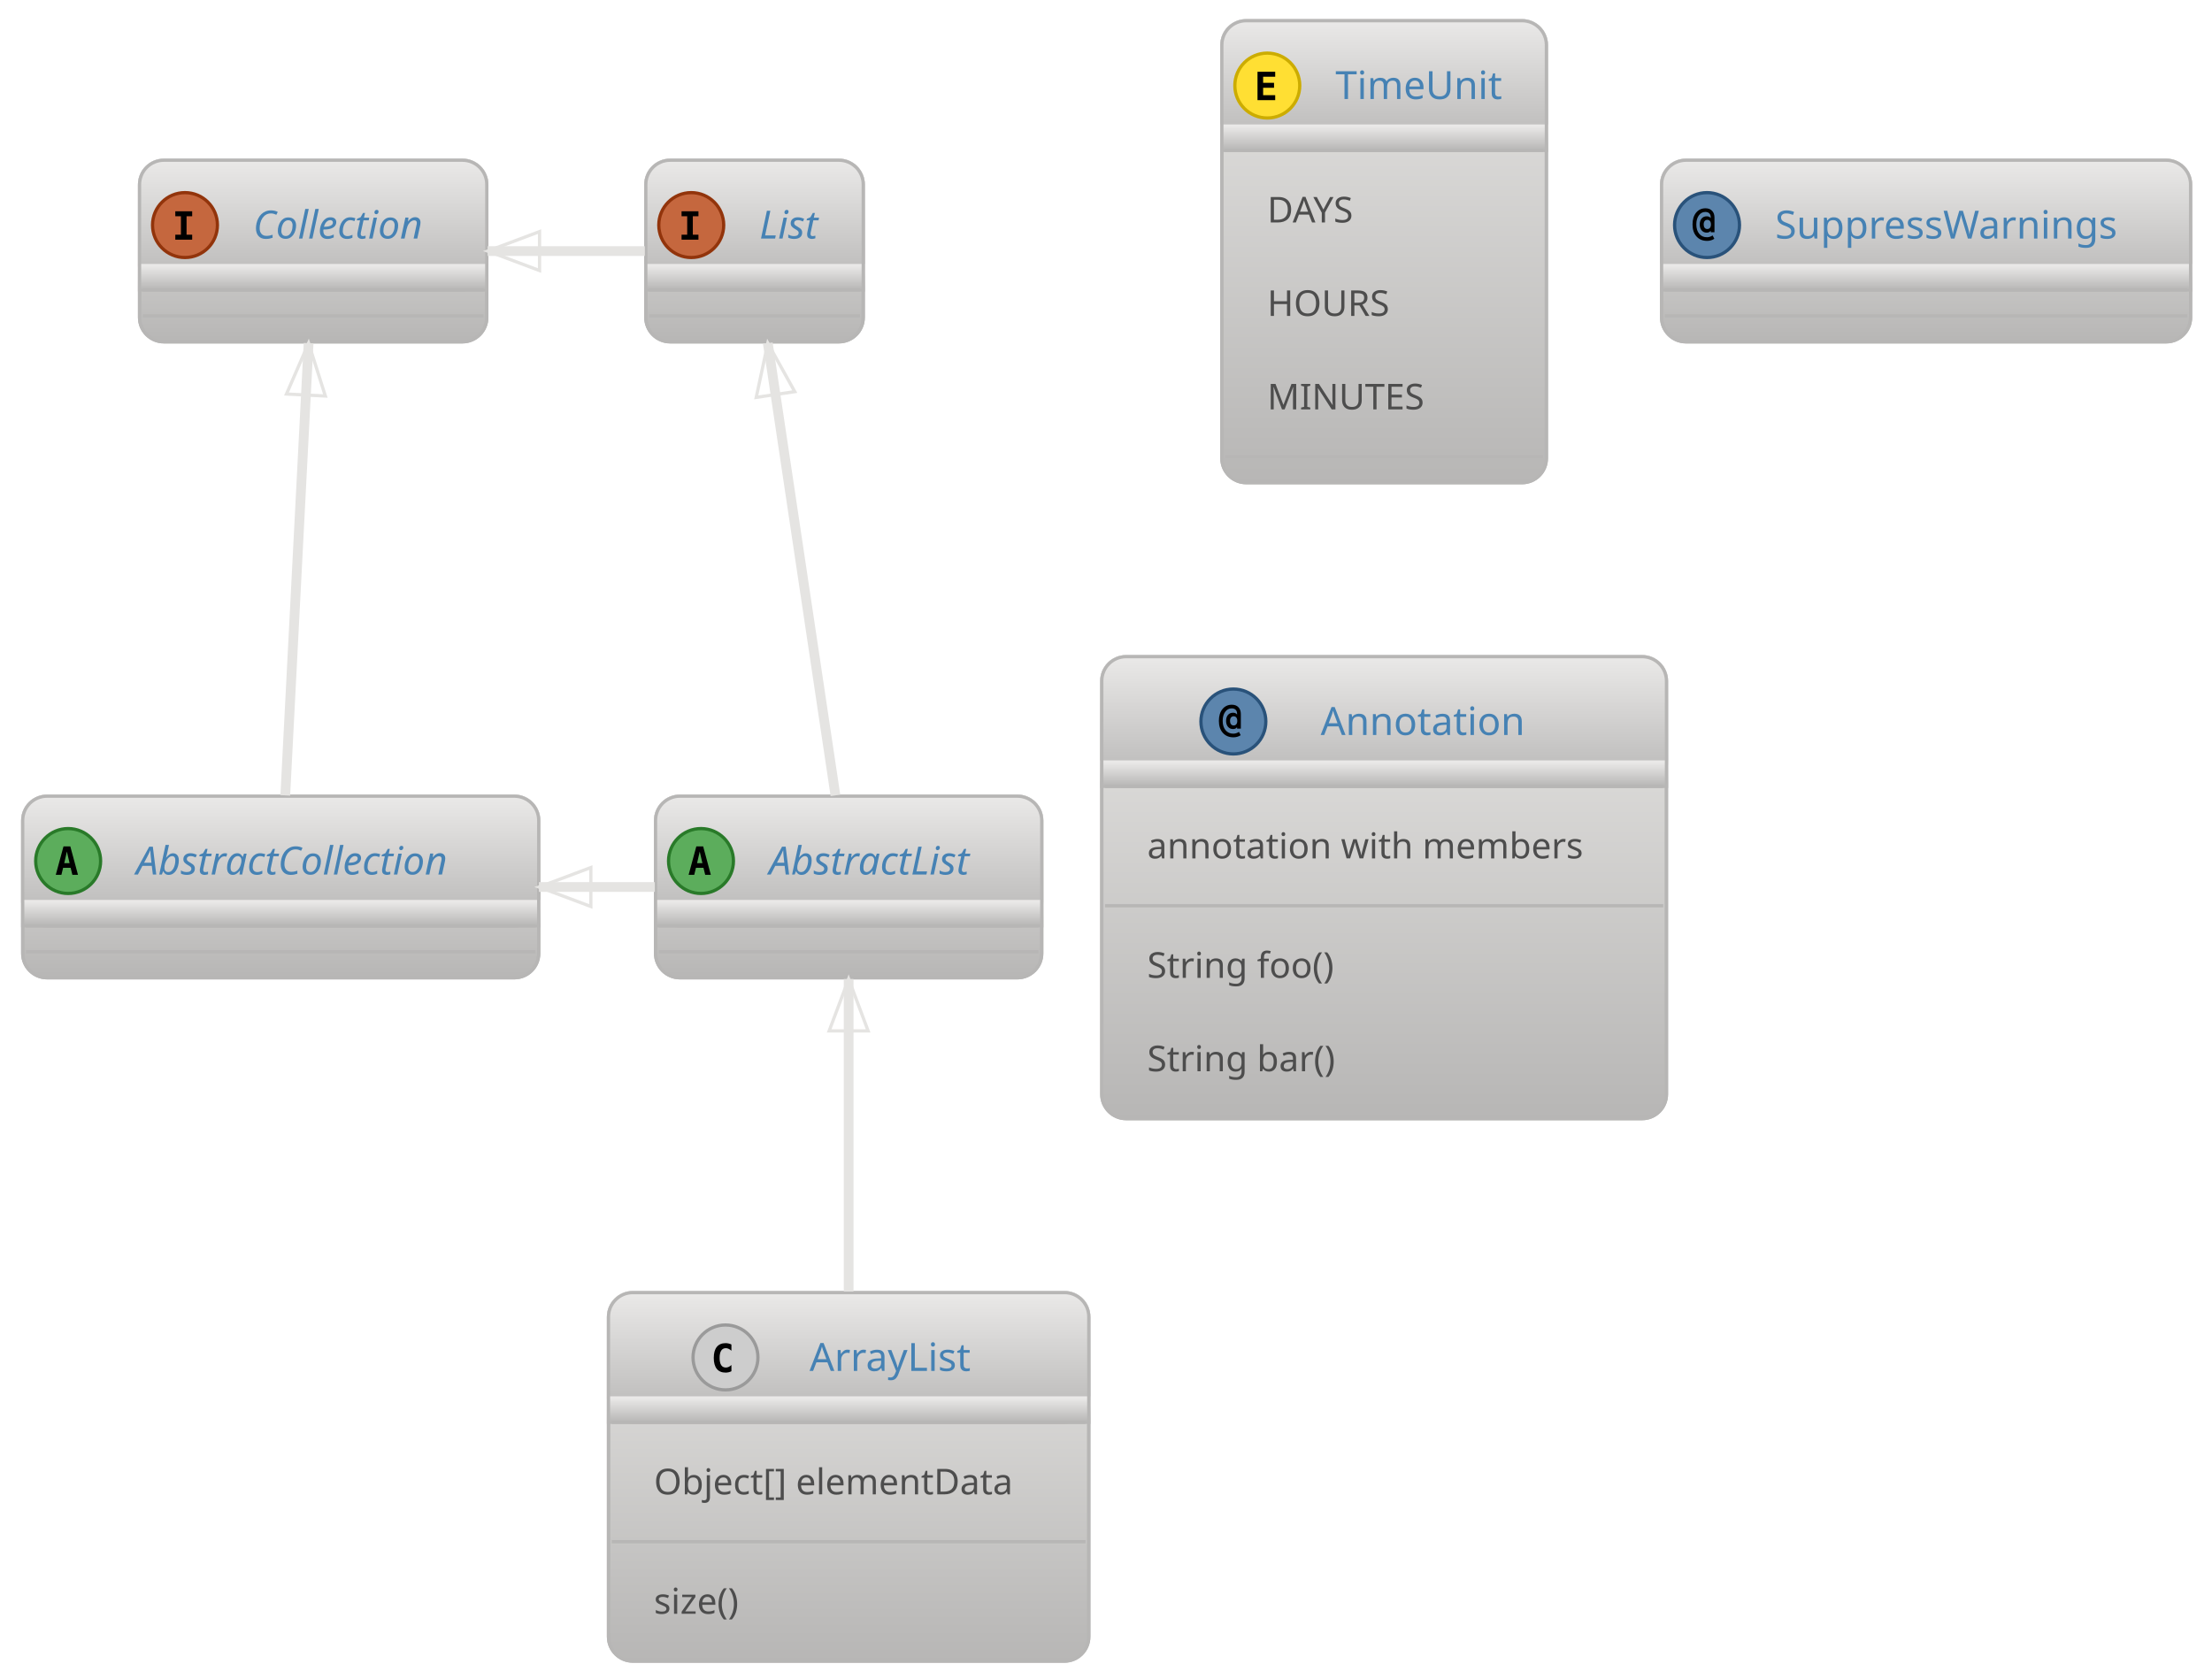
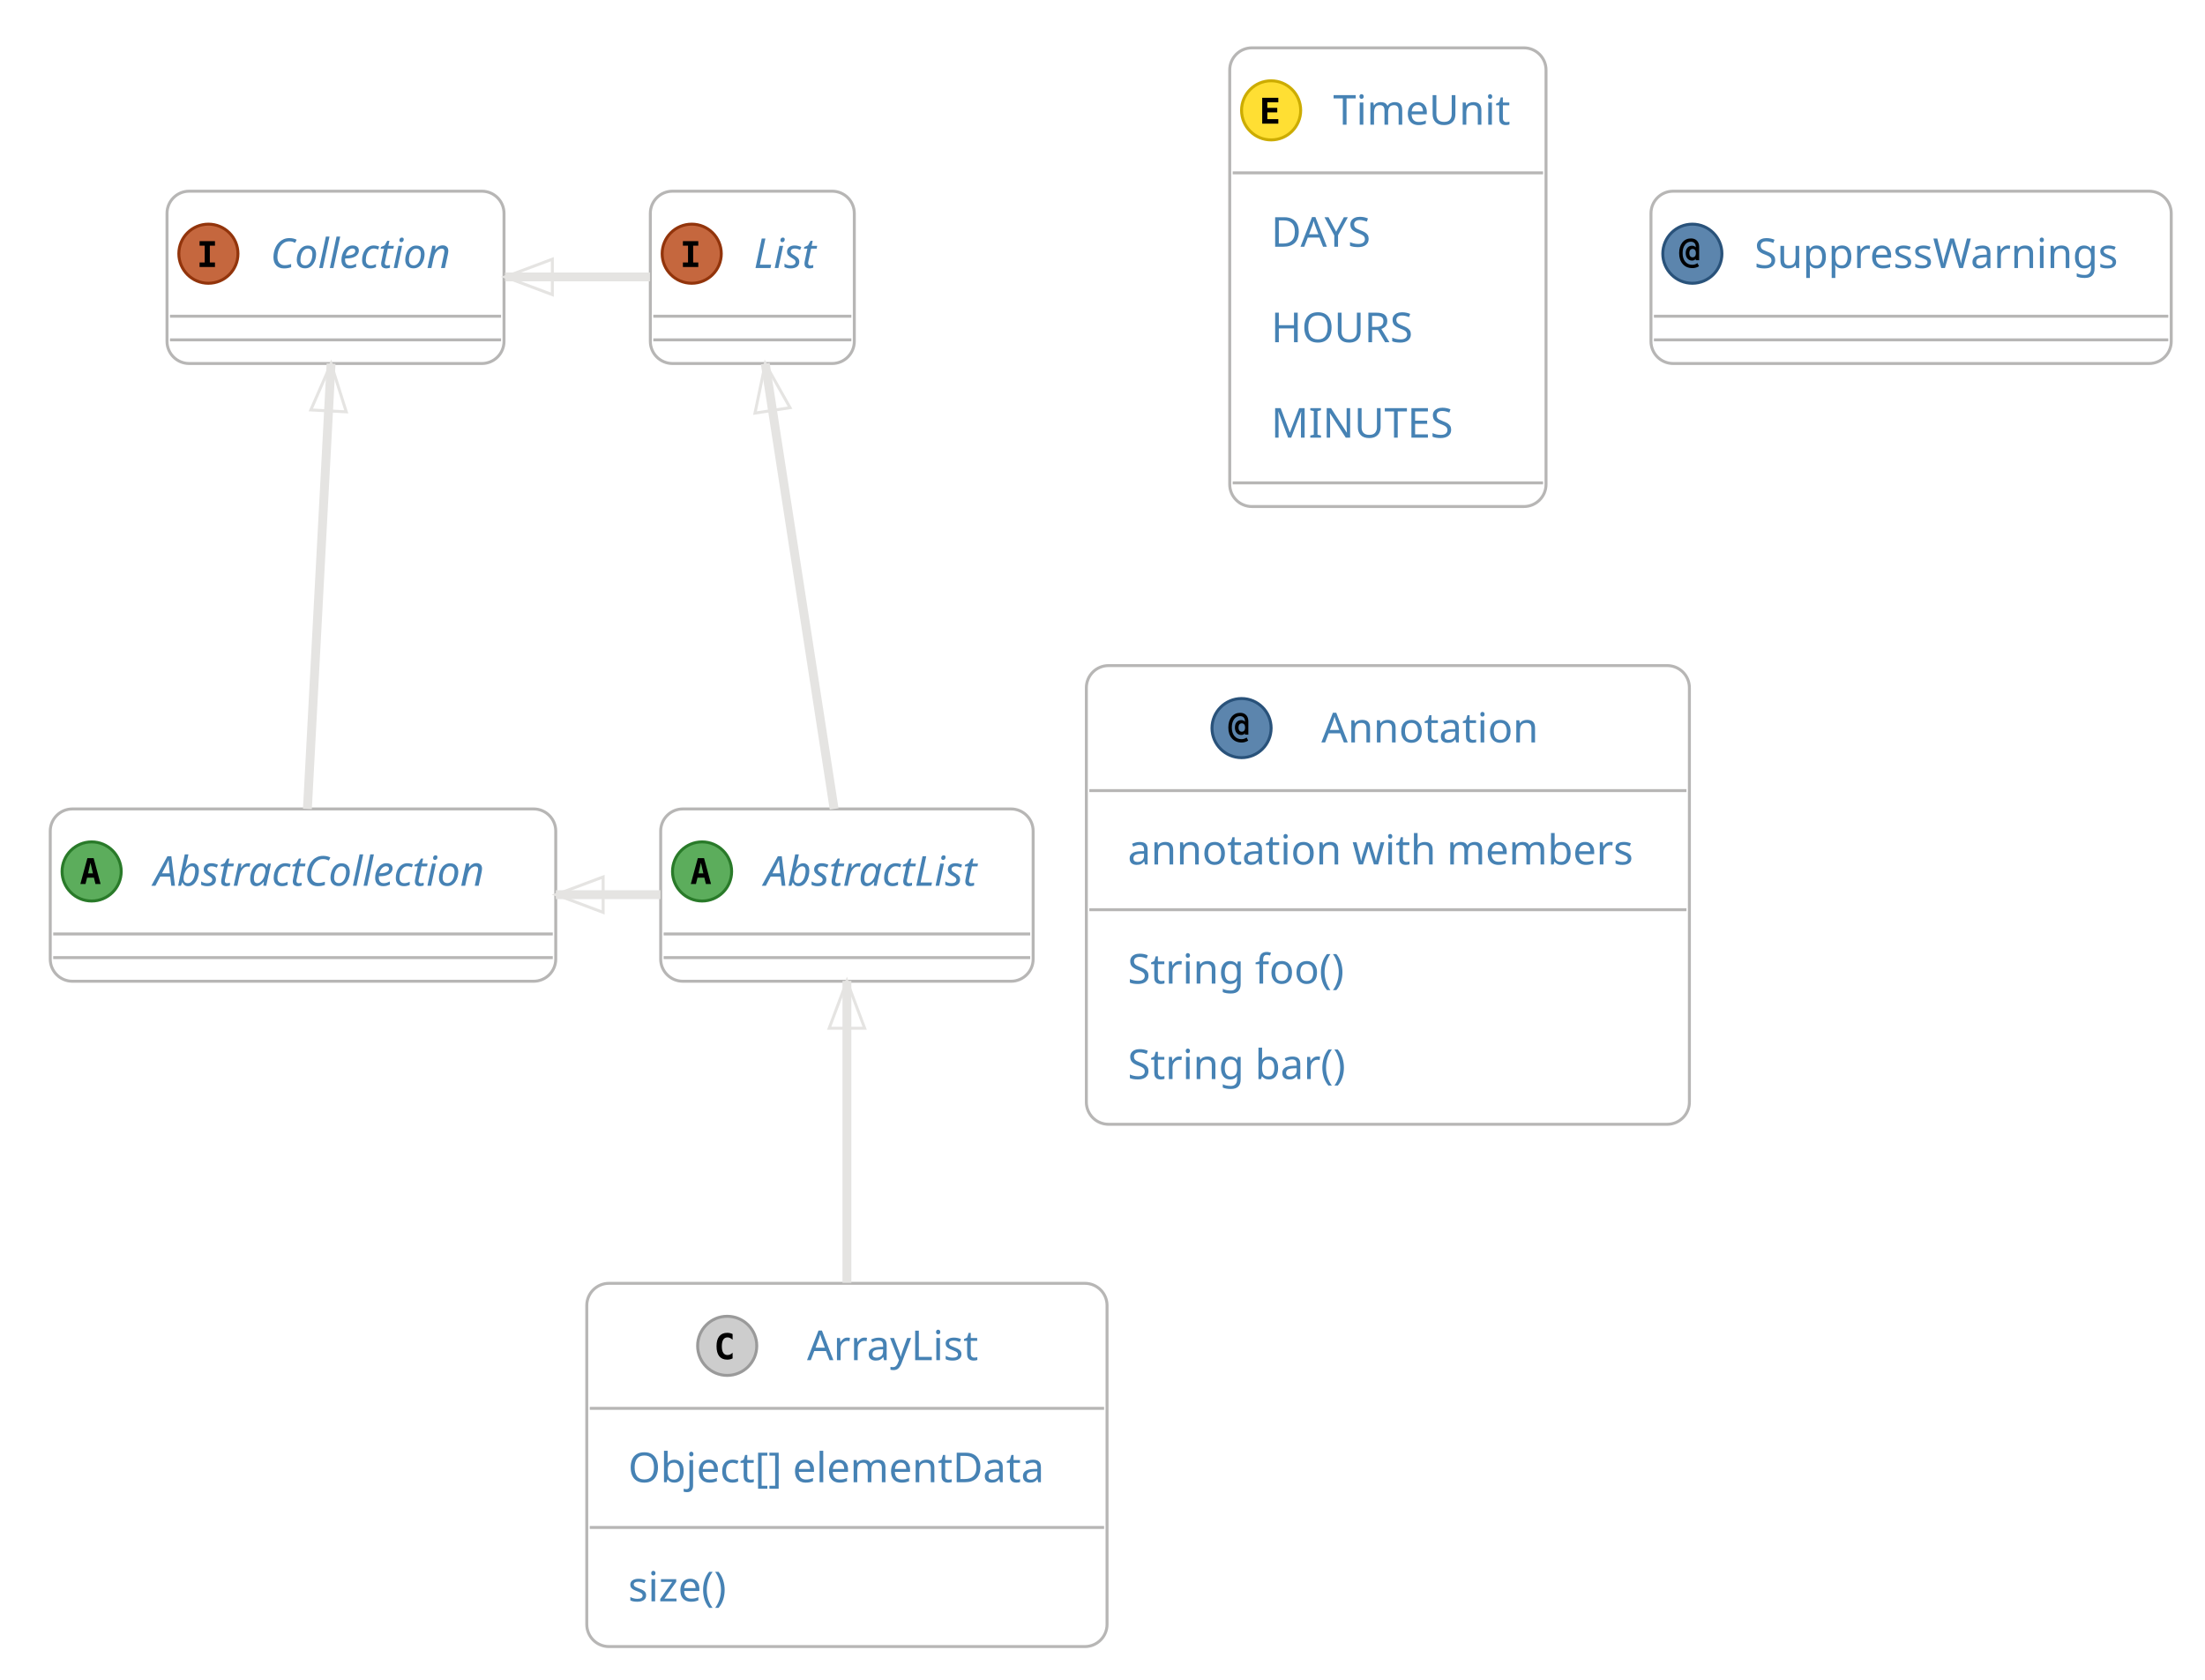
- <svg xmlns="http://www.w3.org/2000/svg" contentScriptType="application/ecmascript" contentStyleType="text/css" height="539.583px" preserveAspectRatio="none" style="width:710px;height:539px;background:#00000000;" version="1.1" viewBox="0 0 710 539" width="710.417px" zoomAndPan="magnify">
-   <defs>
-     <linearGradient id="gocxugmvwcjd0" x1="50%" x2="50%" y1="0%" y2="100%">
-       <stop offset="0%" stop-color="#E5E4E2" />
-       <stop offset="100%" stop-color="#B7B6B5" />
-     </linearGradient>
-     <linearGradient id="gocxugmvwcjd1" x1="50%" x2="50%" y1="0%" y2="100%">
-       <stop offset="0%" stop-color="#EAE9E8" />
-       <stop offset="100%" stop-color="#B7B6B5" />
-     </linearGradient>
-   </defs>
+ <svg xmlns="http://www.w3.org/2000/svg" contentScriptType="application/ecmascript" contentStyleType="text/css" height="592.708px" preserveAspectRatio="none" style="width:777px;height:592px;background:#00000000;" version="1.1" viewBox="0 0 777 592" width="777.083px" zoomAndPan="magnify">
+   <defs />
  <g>
-     <rect codeLine="6" fill="url(#gocxugmvwcjd0)" height="58.301" id="AbstractList" rx="7.812" ry="7.812" style="stroke:#B7B6B5;stroke-width:1.042;" width="123.958" x="210.417" y="255.607" />
-     <rect fill="url(#gocxugmvwcjd1)" height="41.634" rx="7.812" ry="7.812" style="stroke:url(#gocxugmvwcjd1);stroke-width:1.042;" width="123.958" x="210.417" y="255.607" />
-     <rect fill="url(#gocxugmvwcjd1)" height="7.812" style="stroke:url(#gocxugmvwcjd1);stroke-width:1.042;" width="123.958" x="210.417" y="289.429" />
-     <rect codeLine="6" fill="none" height="58.301" id="AbstractList" rx="7.812" ry="7.812" style="stroke:#B7B6B5;stroke-width:1.042;" width="123.958" x="210.417" y="255.607" />
-     <ellipse cx="225" cy="276.424" fill="#5CAD5C" rx="10.417" ry="10.417" style="stroke:#297A29;stroke-width:1.042;" />
-     <path d="M224.593,273.38 L223.747,277.108 L225.456,277.108 L224.593,273.38 Z M223.503,271.737 L225.7,271.737 L228.158,280.851 L226.351,280.851 L225.798,278.605 L223.389,278.605 L222.835,280.851 L221.029,280.851 L223.503,271.737 Z " fill="#000000" />
-     <text fill="#4682B4" font-family="Verdana" font-size="12.5" font-style="italic" lengthAdjust="spacing" textLength="76.042" x="246.875" y="280.752">AbstractList</text>
-     <line style="stroke:#B7B6B5;stroke-width:1.042;" x1="211.458" x2="333.333" y1="297.241" y2="297.241" />
-     <line style="stroke:#B7B6B5;stroke-width:1.042;" x1="211.458" x2="333.333" y1="305.575" y2="305.575" />
-     <rect codeLine="7" fill="url(#gocxugmvwcjd0)" height="58.301" id="AbstractCollection" rx="7.812" ry="7.812" style="stroke:#B7B6B5;stroke-width:1.042;" width="165.625" x="7.292" y="255.607" />
-     <rect fill="url(#gocxugmvwcjd1)" height="41.634" rx="7.812" ry="7.812" style="stroke:url(#gocxugmvwcjd1);stroke-width:1.042;" width="165.625" x="7.292" y="255.607" />
-     <rect fill="url(#gocxugmvwcjd1)" height="7.812" style="stroke:url(#gocxugmvwcjd1);stroke-width:1.042;" width="165.625" x="7.292" y="289.429" />
-     <rect codeLine="7" fill="none" height="58.301" id="AbstractCollection" rx="7.812" ry="7.812" style="stroke:#B7B6B5;stroke-width:1.042;" width="165.625" x="7.292" y="255.607" />
-     <ellipse cx="21.875" cy="276.424" fill="#5CAD5C" rx="10.417" ry="10.417" style="stroke:#297A29;stroke-width:1.042;" />
-     <path d="M21.468,273.38 L20.622,277.108 L22.331,277.108 L21.468,273.38 Z M20.378,271.737 L22.575,271.737 L25.033,280.851 L23.226,280.851 L22.672,278.605 L20.264,278.605 L19.71,280.851 L17.904,280.851 L20.378,271.737 Z " fill="#000000" />
-     <text fill="#4682B4" font-family="Verdana" font-size="12.5" font-style="italic" lengthAdjust="spacing" textLength="117.708" x="43.75" y="280.752">AbstractCollection</text>
-     <line style="stroke:#B7B6B5;stroke-width:1.042;" x1="8.333" x2="171.875" y1="297.241" y2="297.241" />
-     <line style="stroke:#B7B6B5;stroke-width:1.042;" x1="8.333" x2="171.875" y1="305.575" y2="305.575" />
-     <rect codeLine="8" fill="url(#gocxugmvwcjd0)" height="58.301" id="List" rx="7.812" ry="7.812" style="stroke:#B7B6B5;stroke-width:1.042;" width="69.792" x="207.292" y="51.44" />
-     <rect fill="url(#gocxugmvwcjd1)" height="41.634" rx="7.812" ry="7.812" style="stroke:url(#gocxugmvwcjd1);stroke-width:1.042;" width="69.792" x="207.292" y="51.44" />
-     <rect fill="url(#gocxugmvwcjd1)" height="7.812" style="stroke:url(#gocxugmvwcjd1);stroke-width:1.042;" width="69.792" x="207.292" y="85.262" />
-     <rect codeLine="8" fill="none" height="58.301" id="List" rx="7.812" ry="7.812" style="stroke:#B7B6B5;stroke-width:1.042;" width="69.792" x="207.292" y="51.44" />
-     <ellipse cx="221.875" cy="72.257" fill="#C5673E" rx="10.417" ry="10.417" style="stroke:#92340B;stroke-width:1.042;" />
-     <path d="M218.766,69.425 L218.766,67.83 L224.186,67.83 L224.186,69.425 L222.38,69.425 L222.38,75.35 L224.186,75.35 L224.186,76.945 L218.766,76.945 L218.766,75.35 L220.573,75.35 L220.573,69.425 L218.766,69.425 Z " fill="#000000" />
-     <text fill="#4682B4" font-family="Verdana" font-size="12.5" font-style="italic" lengthAdjust="spacing" textLength="21.875" x="243.75" y="76.585">List</text>
-     <line style="stroke:#B7B6B5;stroke-width:1.042;" x1="208.333" x2="276.042" y1="93.075" y2="93.075" />
-     <line style="stroke:#B7B6B5;stroke-width:1.042;" x1="208.333" x2="276.042" y1="101.408" y2="101.408" />
-     <rect codeLine="9" fill="url(#gocxugmvwcjd0)" height="58.301" id="Collection" rx="7.812" ry="7.812" style="stroke:#B7B6B5;stroke-width:1.042;" width="111.458" x="44.792" y="51.44" />
-     <rect fill="url(#gocxugmvwcjd1)" height="41.634" rx="7.812" ry="7.812" style="stroke:url(#gocxugmvwcjd1);stroke-width:1.042;" width="111.458" x="44.792" y="51.44" />
-     <rect fill="url(#gocxugmvwcjd1)" height="7.812" style="stroke:url(#gocxugmvwcjd1);stroke-width:1.042;" width="111.458" x="44.792" y="85.262" />
-     <rect codeLine="9" fill="none" height="58.301" id="Collection" rx="7.812" ry="7.812" style="stroke:#B7B6B5;stroke-width:1.042;" width="111.458" x="44.792" y="51.44" />
-     <ellipse cx="59.375" cy="72.257" fill="#C5673E" rx="10.417" ry="10.417" style="stroke:#92340B;stroke-width:1.042;" />
-     <path d="M56.266,69.425 L56.266,67.83 L61.686,67.83 L61.686,69.425 L59.88,69.425 L59.88,75.35 L61.686,75.35 L61.686,76.945 L56.266,76.945 L56.266,75.35 L58.073,75.35 L58.073,69.425 L56.266,69.425 Z " fill="#000000" />
-     <text fill="#4682B4" font-family="Verdana" font-size="12.5" font-style="italic" lengthAdjust="spacing" textLength="63.542" x="81.25" y="76.585">Collection</text>
-     <line style="stroke:#B7B6B5;stroke-width:1.042;" x1="45.833" x2="155.208" y1="93.075" y2="93.075" />
-     <line style="stroke:#B7B6B5;stroke-width:1.042;" x1="45.833" x2="155.208" y1="101.408" y2="101.408" />
-     <rect codeLine="18" fill="url(#gocxugmvwcjd0)" height="118.311" id="ArrayList" rx="7.812" ry="7.812" style="stroke:#B7B6B5;stroke-width:1.042;" width="154.167" x="195.312" y="414.982" />
-     <rect fill="url(#gocxugmvwcjd1)" height="41.634" rx="7.812" ry="7.812" style="stroke:url(#gocxugmvwcjd1);stroke-width:1.042;" width="154.167" x="195.312" y="414.982" />
-     <rect fill="url(#gocxugmvwcjd1)" height="7.812" style="stroke:url(#gocxugmvwcjd1);stroke-width:1.042;" width="154.167" x="195.312" y="448.804" />
-     <rect codeLine="18" fill="none" height="118.311" id="ArrayList" rx="7.812" ry="7.812" style="stroke:#B7B6B5;stroke-width:1.042;" width="154.167" x="195.312" y="414.982" />
-     <ellipse cx="232.865" cy="435.799" fill="#CDCDCD" rx="10.417" ry="10.417" style="stroke:#9A9A9A;stroke-width:1.042;" />
-     <path d="M234.769,440.226 Q234.346,440.438 233.874,440.552 Q233.402,440.666 232.897,440.666 Q231.042,440.666 230.065,439.461 Q229.105,438.241 229.105,435.946 Q229.105,433.634 230.065,432.43 Q231.042,431.209 232.897,431.209 Q233.402,431.209 233.874,431.323 Q234.362,431.421 234.769,431.649 L234.769,433.651 Q234.313,433.228 233.874,433.032 Q233.434,432.821 232.978,432.821 Q231.986,432.821 231.481,433.618 Q230.977,434.399 230.977,435.946 Q230.977,437.476 231.481,438.257 Q231.986,439.038 232.978,439.038 Q233.434,439.038 233.874,438.843 Q234.313,438.647 234.769,438.224 L234.769,440.226 Z " fill="#000000" />
-     <text fill="#4682B4" font-family="Verdana" font-size="12.5" lengthAdjust="spacing" textLength="55.208" x="259.844" y="440.127">ArrayList</text>
-     <line style="stroke:#B7B6B5;stroke-width:1.042;" x1="196.354" x2="348.438" y1="456.616" y2="456.616" />
-     <text fill="#4D4D4D" font-family="Verdana" font-size="11.458" lengthAdjust="spacing" textLength="125" x="209.896" y="479.752">Object[] elementData</text>
-     <line style="stroke:#B7B6B5;stroke-width:1.042;" x1="196.354" x2="348.438" y1="494.954" y2="494.954" />
-     <text fill="#4D4D4D" font-family="Verdana" font-size="11.458" lengthAdjust="spacing" textLength="31.25" x="209.896" y="518.09">size()</text>
-     <rect codeLine="23" fill="url(#gocxugmvwcjd0)" height="148.315" id="TimeUnit" rx="7.812" ry="7.812" style="stroke:#B7B6B5;stroke-width:1.042;" width="104.167" x="392.188" y="6.649" />
-     <rect fill="url(#gocxugmvwcjd1)" height="41.634" rx="7.812" ry="7.812" style="stroke:url(#gocxugmvwcjd1);stroke-width:1.042;" width="104.167" x="392.188" y="6.649" />
-     <rect fill="url(#gocxugmvwcjd1)" height="7.812" style="stroke:url(#gocxugmvwcjd1);stroke-width:1.042;" width="104.167" x="392.188" y="40.47" />
-     <rect codeLine="23" fill="none" height="148.315" id="TimeUnit" rx="7.812" ry="7.812" style="stroke:#B7B6B5;stroke-width:1.042;" width="104.167" x="392.188" y="6.649" />
-     <ellipse cx="406.771" cy="27.466" fill="#FFDF33" rx="10.417" ry="10.417" style="stroke:#CCAC00;stroke-width:1.042;" />
-     <path d="M409.31,32.153 L403.63,32.153 L403.63,23.039 L409.31,23.039 L409.31,24.634 L405.436,24.634 L405.436,26.587 L408.935,26.587 L408.935,28.182 L405.436,28.182 L405.436,30.558 L409.31,30.558 L409.31,32.153 Z " fill="#000000" />
-     <text fill="#4682B4" font-family="Verdana" font-size="12.5" lengthAdjust="spacing" textLength="56.25" x="428.646" y="31.793">TimeUnit</text>
-     <line style="stroke:#B7B6B5;stroke-width:1.042;" x1="393.229" x2="495.312" y1="48.283" y2="48.283" />
-     <text fill="#4D4D4D" font-family="Verdana" font-size="11.458" lengthAdjust="spacing" textLength="31.25" x="406.771" y="71.419">DAYS</text>
-     <text fill="#4D4D4D" font-family="Verdana" font-size="11.458" lengthAdjust="spacing" textLength="41.667" x="406.771" y="101.424">HOURS</text>
-     <text fill="#4D4D4D" font-family="Verdana" font-size="11.458" lengthAdjust="spacing" textLength="52.083" x="406.771" y="131.429">MINUTES</text>
-     <line style="stroke:#B7B6B5;stroke-width:1.042;" x1="393.229" x2="495.312" y1="146.631" y2="146.631" />
-     <rect codeLine="29" fill="url(#gocxugmvwcjd0)" height="58.301" id="SuppressWarnings" rx="7.812" ry="7.812" style="stroke:#B7B6B5;stroke-width:1.042;" width="169.792" x="533.333" y="51.44" />
-     <rect fill="url(#gocxugmvwcjd1)" height="41.634" rx="7.812" ry="7.812" style="stroke:url(#gocxugmvwcjd1);stroke-width:1.042;" width="169.792" x="533.333" y="51.44" />
-     <rect fill="url(#gocxugmvwcjd1)" height="7.812" style="stroke:url(#gocxugmvwcjd1);stroke-width:1.042;" width="169.792" x="533.333" y="85.262" />
-     <rect codeLine="29" fill="none" height="58.301" id="SuppressWarnings" rx="7.812" ry="7.812" style="stroke:#B7B6B5;stroke-width:1.042;" width="169.792" x="533.333" y="51.44" />
-     <ellipse cx="547.917" cy="72.257" fill="#5C85AD" rx="10.417" ry="10.417" style="stroke:#29527A;stroke-width:1.042;" />
-     <path d="M549.17,72.062 Q549.17,71.362 548.861,70.972 Q548.551,70.581 547.998,70.581 Q547.461,70.581 547.152,70.972 Q546.842,71.362 546.842,72.062 Q546.842,72.746 547.152,73.136 Q547.461,73.527 547.998,73.527 Q548.551,73.527 548.861,73.136 Q549.17,72.746 549.17,72.062 Z M550.309,74.552 L549.105,74.552 L549.105,74.064 Q548.877,74.373 548.551,74.536 Q548.242,74.683 547.803,74.683 Q546.81,74.683 546.191,73.966 Q545.573,73.234 545.573,72.062 Q545.573,70.874 546.175,70.158 Q546.794,69.442 547.803,69.442 Q548.242,69.442 548.568,69.588 Q548.893,69.735 549.105,70.028 L549.105,69.784 Q549.105,68.954 548.649,68.498 Q548.193,68.042 547.363,68.042 Q546.094,68.042 545.28,69.165 Q544.482,70.272 544.482,72.062 Q544.482,73.934 545.41,75.057 Q546.338,76.164 547.884,76.164 Q548.372,76.164 548.828,76.017 Q549.284,75.871 549.707,75.578 L550.26,76.652 Q549.772,76.994 549.186,77.157 Q548.6,77.336 547.949,77.336 Q545.801,77.336 544.531,75.903 Q543.262,74.487 543.262,72.062 Q543.262,69.702 544.401,68.286 Q545.557,66.87 547.428,66.87 Q548.763,66.87 549.528,67.668 Q550.309,68.465 550.309,69.865 L550.309,74.552 Z " fill="#000000" />
-     <text fill="#4682B4" font-family="Verdana" font-size="12.5" lengthAdjust="spacing" textLength="121.875" x="569.792" y="76.585">SuppressWarnings</text>
-     <line style="stroke:#B7B6B5;stroke-width:1.042;" x1="534.375" x2="702.083" y1="93.075" y2="93.075" />
-     <line style="stroke:#B7B6B5;stroke-width:1.042;" x1="534.375" x2="702.083" y1="101.408" y2="101.408" />
-     <rect codeLine="31" fill="url(#gocxugmvwcjd0)" height="148.315" id="Annotation" rx="7.812" ry="7.812" style="stroke:#B7B6B5;stroke-width:1.042;" width="181.25" x="353.646" y="210.815" />
-     <rect fill="url(#gocxugmvwcjd1)" height="41.634" rx="7.812" ry="7.812" style="stroke:url(#gocxugmvwcjd1);stroke-width:1.042;" width="181.25" x="353.646" y="210.815" />
-     <rect fill="url(#gocxugmvwcjd1)" height="7.812" style="stroke:url(#gocxugmvwcjd1);stroke-width:1.042;" width="181.25" x="353.646" y="244.637" />
-     <rect codeLine="31" fill="none" height="148.315" id="Annotation" rx="7.812" ry="7.812" style="stroke:#B7B6B5;stroke-width:1.042;" width="181.25" x="353.646" y="210.815" />
-     <ellipse cx="395.885" cy="231.632" fill="#5C85AD" rx="10.417" ry="10.417" style="stroke:#29527A;stroke-width:1.042;" />
-     <path d="M397.139,231.437 Q397.139,230.737 396.829,230.347 Q396.52,229.956 395.967,229.956 Q395.43,229.956 395.12,230.347 Q394.811,230.737 394.811,231.437 Q394.811,232.121 395.12,232.511 Q395.43,232.902 395.967,232.902 Q396.52,232.902 396.829,232.511 Q397.139,232.121 397.139,231.437 Z M398.278,233.927 L397.074,233.927 L397.074,233.439 Q396.846,233.748 396.52,233.911 Q396.211,234.058 395.772,234.058 Q394.779,234.058 394.16,233.341 Q393.542,232.609 393.542,231.437 Q393.542,230.249 394.144,229.533 Q394.762,228.817 395.772,228.817 Q396.211,228.817 396.536,228.963 Q396.862,229.11 397.074,229.403 L397.074,229.159 Q397.074,228.328 396.618,227.873 Q396.162,227.417 395.332,227.417 Q394.062,227.417 393.249,228.54 Q392.451,229.647 392.451,231.437 Q392.451,233.309 393.379,234.432 Q394.307,235.539 395.853,235.539 Q396.341,235.539 396.797,235.392 Q397.253,235.246 397.676,234.953 L398.229,236.027 Q397.741,236.369 397.155,236.532 Q396.569,236.711 395.918,236.711 Q393.769,236.711 392.5,235.278 Q391.231,233.862 391.231,231.437 Q391.231,229.077 392.37,227.661 Q393.525,226.245 395.397,226.245 Q396.732,226.245 397.497,227.043 Q398.278,227.84 398.278,229.24 L398.278,233.927 Z " fill="#000000" />
-     <text fill="#4682B4" font-family="Verdana" font-size="12.5" lengthAdjust="spacing" textLength="71.875" x="423.906" y="235.96">Annotation</text>
-     <line style="stroke:#B7B6B5;stroke-width:1.042;" x1="354.688" x2="533.854" y1="252.45" y2="252.45" />
-     <text fill="#4D4D4D" font-family="Verdana" font-size="11.458" lengthAdjust="spacing" textLength="152.083" x="368.229" y="275.585">annotation with members</text>
-     <line style="stroke:#B7B6B5;stroke-width:1.042;" x1="354.688" x2="533.854" y1="290.788" y2="290.788" />
-     <text fill="#4D4D4D" font-family="Verdana" font-size="11.458" lengthAdjust="spacing" textLength="66.667" x="368.229" y="313.924">String foo()</text>
-     <text fill="#4D4D4D" font-family="Verdana" font-size="11.458" lengthAdjust="spacing" textLength="67.708" x="368.229" y="343.928">String bar()</text>
-     <path d="M246.452,110.174 C252.209,148.688 262.407,216.913 268.154,255.352 " fill="none" style="stroke:#E5E4E2;stroke-width:3.125;" />
-     <polygon points="246.452,110.174,242.734,127.581,255.097,125.733,246.452,110.174" style="stroke:#E5E4E2;stroke-width:1.042;fill:none;" />
-     <path d="M99.05,110.174 C97.065,148.688 93.549,216.913 91.567,255.352 " fill="none" style="stroke:#E5E4E2;stroke-width:3.125;" />
-     <polygon points="99.05,110.174,91.951,126.497,104.434,127.14,99.05,110.174" style="stroke:#E5E4E2;stroke-width:1.042;fill:none;" />
-     <path d="M156.511,80.607 C173.526,80.607 191.737,80.607 206.975,80.607 " fill="none" style="stroke:#E5E4E2;stroke-width:3.125;" />
-     <polygon points="156.511,80.607,173.178,86.857,173.178,74.357,156.511,80.607" style="stroke:#E5E4E2;stroke-width:1.042;fill:none;" />
-     <path d="M172.982,284.774 C185.491,284.774 198.21,284.774 210.185,284.774 " fill="none" style="stroke:#E5E4E2;stroke-width:3.125;" />
-     <polygon points="172.982,284.774,189.649,291.024,189.649,278.524,172.982,284.774" style="stroke:#E5E4E2;stroke-width:1.042;fill:none;" />
-     <path d="M272.396,314.293 C272.396,340.826 272.396,381.208 272.396,414.638 " fill="none" style="stroke:#E5E4E2;stroke-width:3.125;" />
-     <polygon points="272.396,314.293,266.146,330.959,278.646,330.959,272.396,314.293" style="stroke:#E5E4E2;stroke-width:1.042;fill:none;" />
+     <rect codeLine="6" height="60.726" id="AbstractList" rx="7.812" ry="7.812" style="stroke:#B7B6B5;stroke-width:1.042;fill:none;" width="131.25" x="232.812" y="285.091" />
+     <ellipse cx="247.396" cy="307.121" fill="#5CAD5C" rx="10.417" ry="10.417" style="stroke:#297A29;stroke-width:1.042;" />
+     <path d="M246.989,304.077 L246.143,307.804 L247.852,307.804 L246.989,304.077 Z M245.898,302.433 L248.096,302.433 L250.553,311.548 L248.747,311.548 L248.193,309.302 L245.785,309.302 L245.231,311.548 L243.424,311.548 L245.898,302.433 Z " fill="#000000" />
+     <text fill="#4682B4" font-family="&quot;Verdana&quot;" font-size="14.583" font-style="italic" lengthAdjust="spacing" textLength="83.333" x="269.271" y="312.169">AbstractList</text>
+     <line style="stroke:#B7B6B5;stroke-width:1.042;" x1="233.854" x2="363.021" y1="329.15" y2="329.15" />
+     <line style="stroke:#B7B6B5;stroke-width:1.042;" x1="233.854" x2="363.021" y1="337.484" y2="337.484" />
+     <rect codeLine="7" height="60.726" id="AbstractCollection" rx="7.812" ry="7.812" style="stroke:#B7B6B5;stroke-width:1.042;fill:none;" width="178.125" x="17.708" y="285.091" />
+     <ellipse cx="32.292" cy="307.121" fill="#5CAD5C" rx="10.417" ry="10.417" style="stroke:#297A29;stroke-width:1.042;" />
+     <path d="M31.885,304.077 L31.038,307.804 L32.747,307.804 L31.885,304.077 Z M30.794,302.433 L32.992,302.433 L35.449,311.548 L33.643,311.548 L33.089,309.302 L30.68,309.302 L30.127,311.548 L28.32,311.548 L30.794,302.433 Z " fill="#000000" />
+     <text fill="#4682B4" font-family="&quot;Verdana&quot;" font-size="14.583" font-style="italic" lengthAdjust="spacing" textLength="130.208" x="54.167" y="312.169">AbstractCollection</text>
+     <line style="stroke:#B7B6B5;stroke-width:1.042;" x1="18.75" x2="194.792" y1="329.15" y2="329.15" />
+     <line style="stroke:#B7B6B5;stroke-width:1.042;" x1="18.75" x2="194.792" y1="337.484" y2="337.484" />
+     <rect codeLine="8" height="60.726" id="List" rx="7.812" ry="7.812" style="stroke:#B7B6B5;stroke-width:1.042;fill:none;" width="71.875" x="229.167" y="67.383" />
+     <ellipse cx="243.75" cy="89.412" fill="#C5673E" rx="10.417" ry="10.417" style="stroke:#92340B;stroke-width:1.042;" />
+     <path d="M240.641,86.58 L240.641,84.985 L246.061,84.985 L246.061,86.58 L244.255,86.58 L244.255,92.505 L246.061,92.505 L246.061,94.1 L240.641,94.1 L240.641,92.505 L242.448,92.505 L242.448,86.58 L240.641,86.58 Z " fill="#000000" />
+     <text fill="#4682B4" font-family="&quot;Verdana&quot;" font-size="14.583" font-style="italic" lengthAdjust="spacing" textLength="23.958" x="265.625" y="94.461">List</text>
+     <line style="stroke:#B7B6B5;stroke-width:1.042;" x1="230.208" x2="300" y1="111.442" y2="111.442" />
+     <line style="stroke:#B7B6B5;stroke-width:1.042;" x1="230.208" x2="300" y1="119.775" y2="119.775" />
+     <rect codeLine="9" height="60.726" id="Collection" rx="7.812" ry="7.812" style="stroke:#B7B6B5;stroke-width:1.042;fill:none;" width="118.75" x="58.854" y="67.383" />
+     <ellipse cx="73.438" cy="89.412" fill="#C5673E" rx="10.417" ry="10.417" style="stroke:#92340B;stroke-width:1.042;" />
+     <path d="M70.329,86.58 L70.329,84.985 L75.749,84.985 L75.749,86.58 L73.942,86.58 L73.942,92.505 L75.749,92.505 L75.749,94.1 L70.329,94.1 L70.329,92.505 L72.135,92.505 L72.135,86.58 L70.329,86.58 Z " fill="#000000" />
+     <text fill="#4682B4" font-family="&quot;Verdana&quot;" font-size="14.583" font-style="italic" lengthAdjust="spacing" textLength="70.833" x="95.312" y="94.461">Collection</text>
+     <line style="stroke:#B7B6B5;stroke-width:1.042;" x1="59.896" x2="176.562" y1="111.442" y2="111.442" />
+     <line style="stroke:#B7B6B5;stroke-width:1.042;" x1="59.896" x2="176.562" y1="119.775" y2="119.775" />
+     <rect codeLine="18" height="128.011" id="ArrayList" rx="7.812" ry="7.812" style="stroke:#B7B6B5;stroke-width:1.042;fill:none;" width="183.333" x="206.771" y="452.279" />
+     <ellipse cx="256.25" cy="474.308" fill="#CDCDCD" rx="10.417" ry="10.417" style="stroke:#9A9A9A;stroke-width:1.042;" />
+     <path d="M258.154,478.735 Q257.731,478.947 257.259,479.061 Q256.787,479.175 256.283,479.175 Q254.427,479.175 253.451,477.97 Q252.49,476.75 252.49,474.455 Q252.49,472.144 253.451,470.939 Q254.427,469.718 256.283,469.718 Q256.787,469.718 257.259,469.832 Q257.747,469.93 258.154,470.158 L258.154,472.16 Q257.699,471.737 257.259,471.541 Q256.82,471.33 256.364,471.33 Q255.371,471.33 254.867,472.127 Q254.362,472.909 254.362,474.455 Q254.362,475.985 254.867,476.766 Q255.371,477.547 256.364,477.547 Q256.82,477.547 257.259,477.352 Q257.699,477.157 258.154,476.733 L258.154,478.735 Z " fill="#000000" />
+     <text fill="#4682B4" font-family="&quot;Verdana&quot;" font-size="14.583" lengthAdjust="spacing" textLength="59.375" x="284.375" y="479.357">ArrayList</text>
+     <line style="stroke:#B7B6B5;stroke-width:1.042;" x1="207.812" x2="389.062" y1="496.338" y2="496.338" />
+     <text fill="#4682B4" font-family="&quot;Verdana&quot;" font-size="14.583" lengthAdjust="spacing" textLength="154.167" x="221.354" y="522.375">Object[] elementData</text>
+     <line style="stroke:#B7B6B5;stroke-width:1.042;" x1="207.812" x2="389.062" y1="538.314" y2="538.314" />
+     <text fill="#4682B4" font-family="&quot;Verdana&quot;" font-size="14.583" lengthAdjust="spacing" textLength="39.583" x="221.354" y="564.35">size()</text>
+     <rect codeLine="23" height="161.654" id="TimeUnit" rx="7.812" ry="7.812" style="stroke:#B7B6B5;stroke-width:1.042;fill:none;" width="111.458" x="433.333" y="16.862" />
+     <ellipse cx="447.917" cy="38.892" fill="#FFDF33" rx="10.417" ry="10.417" style="stroke:#CCAC00;stroke-width:1.042;" />
+     <path d="M450.456,43.579 L444.775,43.579 L444.775,34.465 L450.456,34.465 L450.456,36.06 L446.582,36.06 L446.582,38.013 L450.081,38.013 L450.081,39.608 L446.582,39.608 L446.582,41.984 L450.456,41.984 L450.456,43.579 Z " fill="#000000" />
+     <text fill="#4682B4" font-family="&quot;Verdana&quot;" font-size="14.583" lengthAdjust="spacing" textLength="63.542" x="469.792" y="43.94">TimeUnit</text>
+     <line style="stroke:#B7B6B5;stroke-width:1.042;" x1="434.375" x2="543.75" y1="60.921" y2="60.921" />
+     <text fill="#4682B4" font-family="&quot;Verdana&quot;" font-size="14.583" lengthAdjust="spacing" textLength="39.583" x="447.917" y="86.958">DAYS</text>
+     <text fill="#4682B4" font-family="&quot;Verdana&quot;" font-size="14.583" lengthAdjust="spacing" textLength="52.083" x="447.917" y="120.6">HOURS</text>
+     <text fill="#4682B4" font-family="&quot;Verdana&quot;" font-size="14.583" lengthAdjust="spacing" textLength="64.583" x="447.917" y="154.243">MINUTES</text>
+     <line style="stroke:#B7B6B5;stroke-width:1.042;" x1="434.375" x2="543.75" y1="170.182" y2="170.182" />
+     <rect codeLine="29" height="60.726" id="SuppressWarnings" rx="7.812" ry="7.812" style="stroke:#B7B6B5;stroke-width:1.042;fill:none;" width="183.333" x="581.771" y="67.383" />
+     <ellipse cx="596.354" cy="89.412" fill="#5C85AD" rx="10.417" ry="10.417" style="stroke:#29527A;stroke-width:1.042;" />
+     <path d="M597.607,89.217 Q597.607,88.517 597.298,88.127 Q596.989,87.736 596.436,87.736 Q595.898,87.736 595.589,88.127 Q595.28,88.517 595.28,89.217 Q595.28,89.901 595.589,90.291 Q595.898,90.682 596.436,90.682 Q596.989,90.682 597.298,90.291 Q597.607,89.901 597.607,89.217 Z M598.747,91.707 L597.542,91.707 L597.542,91.219 Q597.314,91.528 596.989,91.691 Q596.68,91.838 596.24,91.838 Q595.247,91.838 594.629,91.121 Q594.01,90.389 594.01,89.217 Q594.01,88.029 594.613,87.313 Q595.231,86.597 596.24,86.597 Q596.68,86.597 597.005,86.743 Q597.331,86.89 597.542,87.183 L597.542,86.939 Q597.542,86.108 597.087,85.653 Q596.631,85.197 595.801,85.197 Q594.531,85.197 593.717,86.32 Q592.92,87.427 592.92,89.217 Q592.92,91.089 593.848,92.212 Q594.775,93.319 596.322,93.319 Q596.81,93.319 597.266,93.172 Q597.721,93.026 598.144,92.733 L598.698,93.807 Q598.21,94.149 597.624,94.311 Q597.038,94.491 596.387,94.491 Q594.238,94.491 592.969,93.058 Q591.699,91.642 591.699,89.217 Q591.699,86.857 592.838,85.441 Q593.994,84.025 595.866,84.025 Q597.201,84.025 597.966,84.823 Q598.747,85.62 598.747,87.02 L598.747,91.707 Z " fill="#000000" />
+     <text fill="#4682B4" font-family="&quot;Verdana&quot;" font-size="14.583" lengthAdjust="spacing" textLength="135.417" x="618.229" y="94.461">SuppressWarnings</text>
+     <line style="stroke:#B7B6B5;stroke-width:1.042;" x1="582.812" x2="764.062" y1="111.442" y2="111.442" />
+     <line style="stroke:#B7B6B5;stroke-width:1.042;" x1="582.812" x2="764.062" y1="119.775" y2="119.775" />
+     <rect codeLine="31" height="161.654" id="Annotation" rx="7.812" ry="7.812" style="stroke:#B7B6B5;stroke-width:1.042;fill:none;" width="212.5" x="382.812" y="234.57" />
+     <ellipse cx="437.5" cy="256.6" fill="#5C85AD" rx="10.417" ry="10.417" style="stroke:#29527A;stroke-width:1.042;" />
+     <path d="M438.753,256.405 Q438.753,255.705 438.444,255.314 Q438.135,254.923 437.581,254.923 Q437.044,254.923 436.735,255.314 Q436.426,255.705 436.426,256.405 Q436.426,257.088 436.735,257.479 Q437.044,257.87 437.581,257.87 Q438.135,257.87 438.444,257.479 Q438.753,257.088 438.753,256.405 Z M439.893,258.895 L438.688,258.895 L438.688,258.407 Q438.46,258.716 438.135,258.879 Q437.825,259.025 437.386,259.025 Q436.393,259.025 435.775,258.309 Q435.156,257.577 435.156,256.405 Q435.156,255.216 435.759,254.5 Q436.377,253.784 437.386,253.784 Q437.825,253.784 438.151,253.931 Q438.477,254.077 438.688,254.37 L438.688,254.126 Q438.688,253.296 438.232,252.84 Q437.777,252.384 436.947,252.384 Q435.677,252.384 434.863,253.507 Q434.066,254.614 434.066,256.405 Q434.066,258.276 434.993,259.399 Q435.921,260.506 437.467,260.506 Q437.956,260.506 438.411,260.36 Q438.867,260.213 439.29,259.92 L439.844,260.995 Q439.356,261.336 438.769,261.499 Q438.184,261.678 437.533,261.678 Q435.384,261.678 434.115,260.246 Q432.845,258.83 432.845,256.405 Q432.845,254.045 433.984,252.629 Q435.14,251.213 437.012,251.213 Q438.346,251.213 439.111,252.01 Q439.893,252.808 439.893,254.207 L439.893,258.895 Z " fill="#000000" />
+     <text fill="#4682B4" font-family="&quot;Verdana&quot;" font-size="14.583" lengthAdjust="spacing" textLength="78.125" x="465.625" y="261.649">Annotation</text>
+     <line style="stroke:#B7B6B5;stroke-width:1.042;" x1="383.854" x2="594.271" y1="278.63" y2="278.63" />
+     <text fill="#4682B4" font-family="&quot;Verdana&quot;" font-size="14.583" lengthAdjust="spacing" textLength="183.333" x="397.396" y="304.666">annotation with members</text>
+     <line style="stroke:#B7B6B5;stroke-width:1.042;" x1="383.854" x2="594.271" y1="320.606" y2="320.606" />
+     <text fill="#4682B4" font-family="&quot;Verdana&quot;" font-size="14.583" lengthAdjust="spacing" textLength="79.167" x="397.396" y="346.642">String foo()</text>
+     <text fill="#4682B4" font-family="&quot;Verdana&quot;" font-size="14.583" lengthAdjust="spacing" textLength="79.167" x="397.396" y="380.285">String bar()</text>
+     <path d="M269.669,128.162 C276.052,169.454 287.574,243.985 293.928,285.085 " fill="none" style="stroke:#E5E4E2;stroke-width:3.125;" />
+     <polygon points="269.669,128.162,266.039,145.588,278.392,143.679,269.669,128.162" style="stroke:#E5E4E2;stroke-width:1.042;fill:none;" />
+     <path d="M116.66,128.162 C114.466,169.454 110.505,243.985 108.321,285.085 " fill="none" style="stroke:#E5E4E2;stroke-width:3.125;" />
+     <polygon points="116.66,128.162,109.534,144.474,122.017,145.137,116.66,128.162" style="stroke:#E5E4E2;stroke-width:1.042;fill:none;" />
+     <path d="M177.969,97.591 C195.282,97.591 213.649,97.591 229.033,97.591 " fill="none" style="stroke:#E5E4E2;stroke-width:3.125;" />
+     <polygon points="177.969,97.591,194.636,103.841,194.636,91.341,177.969,97.591" style="stroke:#E5E4E2;stroke-width:1.042;fill:none;" />
+     <path d="M195.871,315.3 C208.286,315.3 220.853,315.3 232.732,315.3 " fill="none" style="stroke:#E5E4E2;stroke-width:3.125;" />
+     <polygon points="195.871,315.3,212.537,321.55,212.537,309.05,195.871,315.3" style="stroke:#E5E4E2;stroke-width:1.042;fill:none;" />
+     <path d="M298.438,345.698 C298.438,373.586 298.438,416.434 298.438,452.083 " fill="none" style="stroke:#E5E4E2;stroke-width:3.125;" />
+     <polygon points="298.438,345.698,292.188,362.365,304.688,362.365,298.438,345.698" style="stroke:#E5E4E2;stroke-width:1.042;fill:none;" />
  </g>
</svg>
